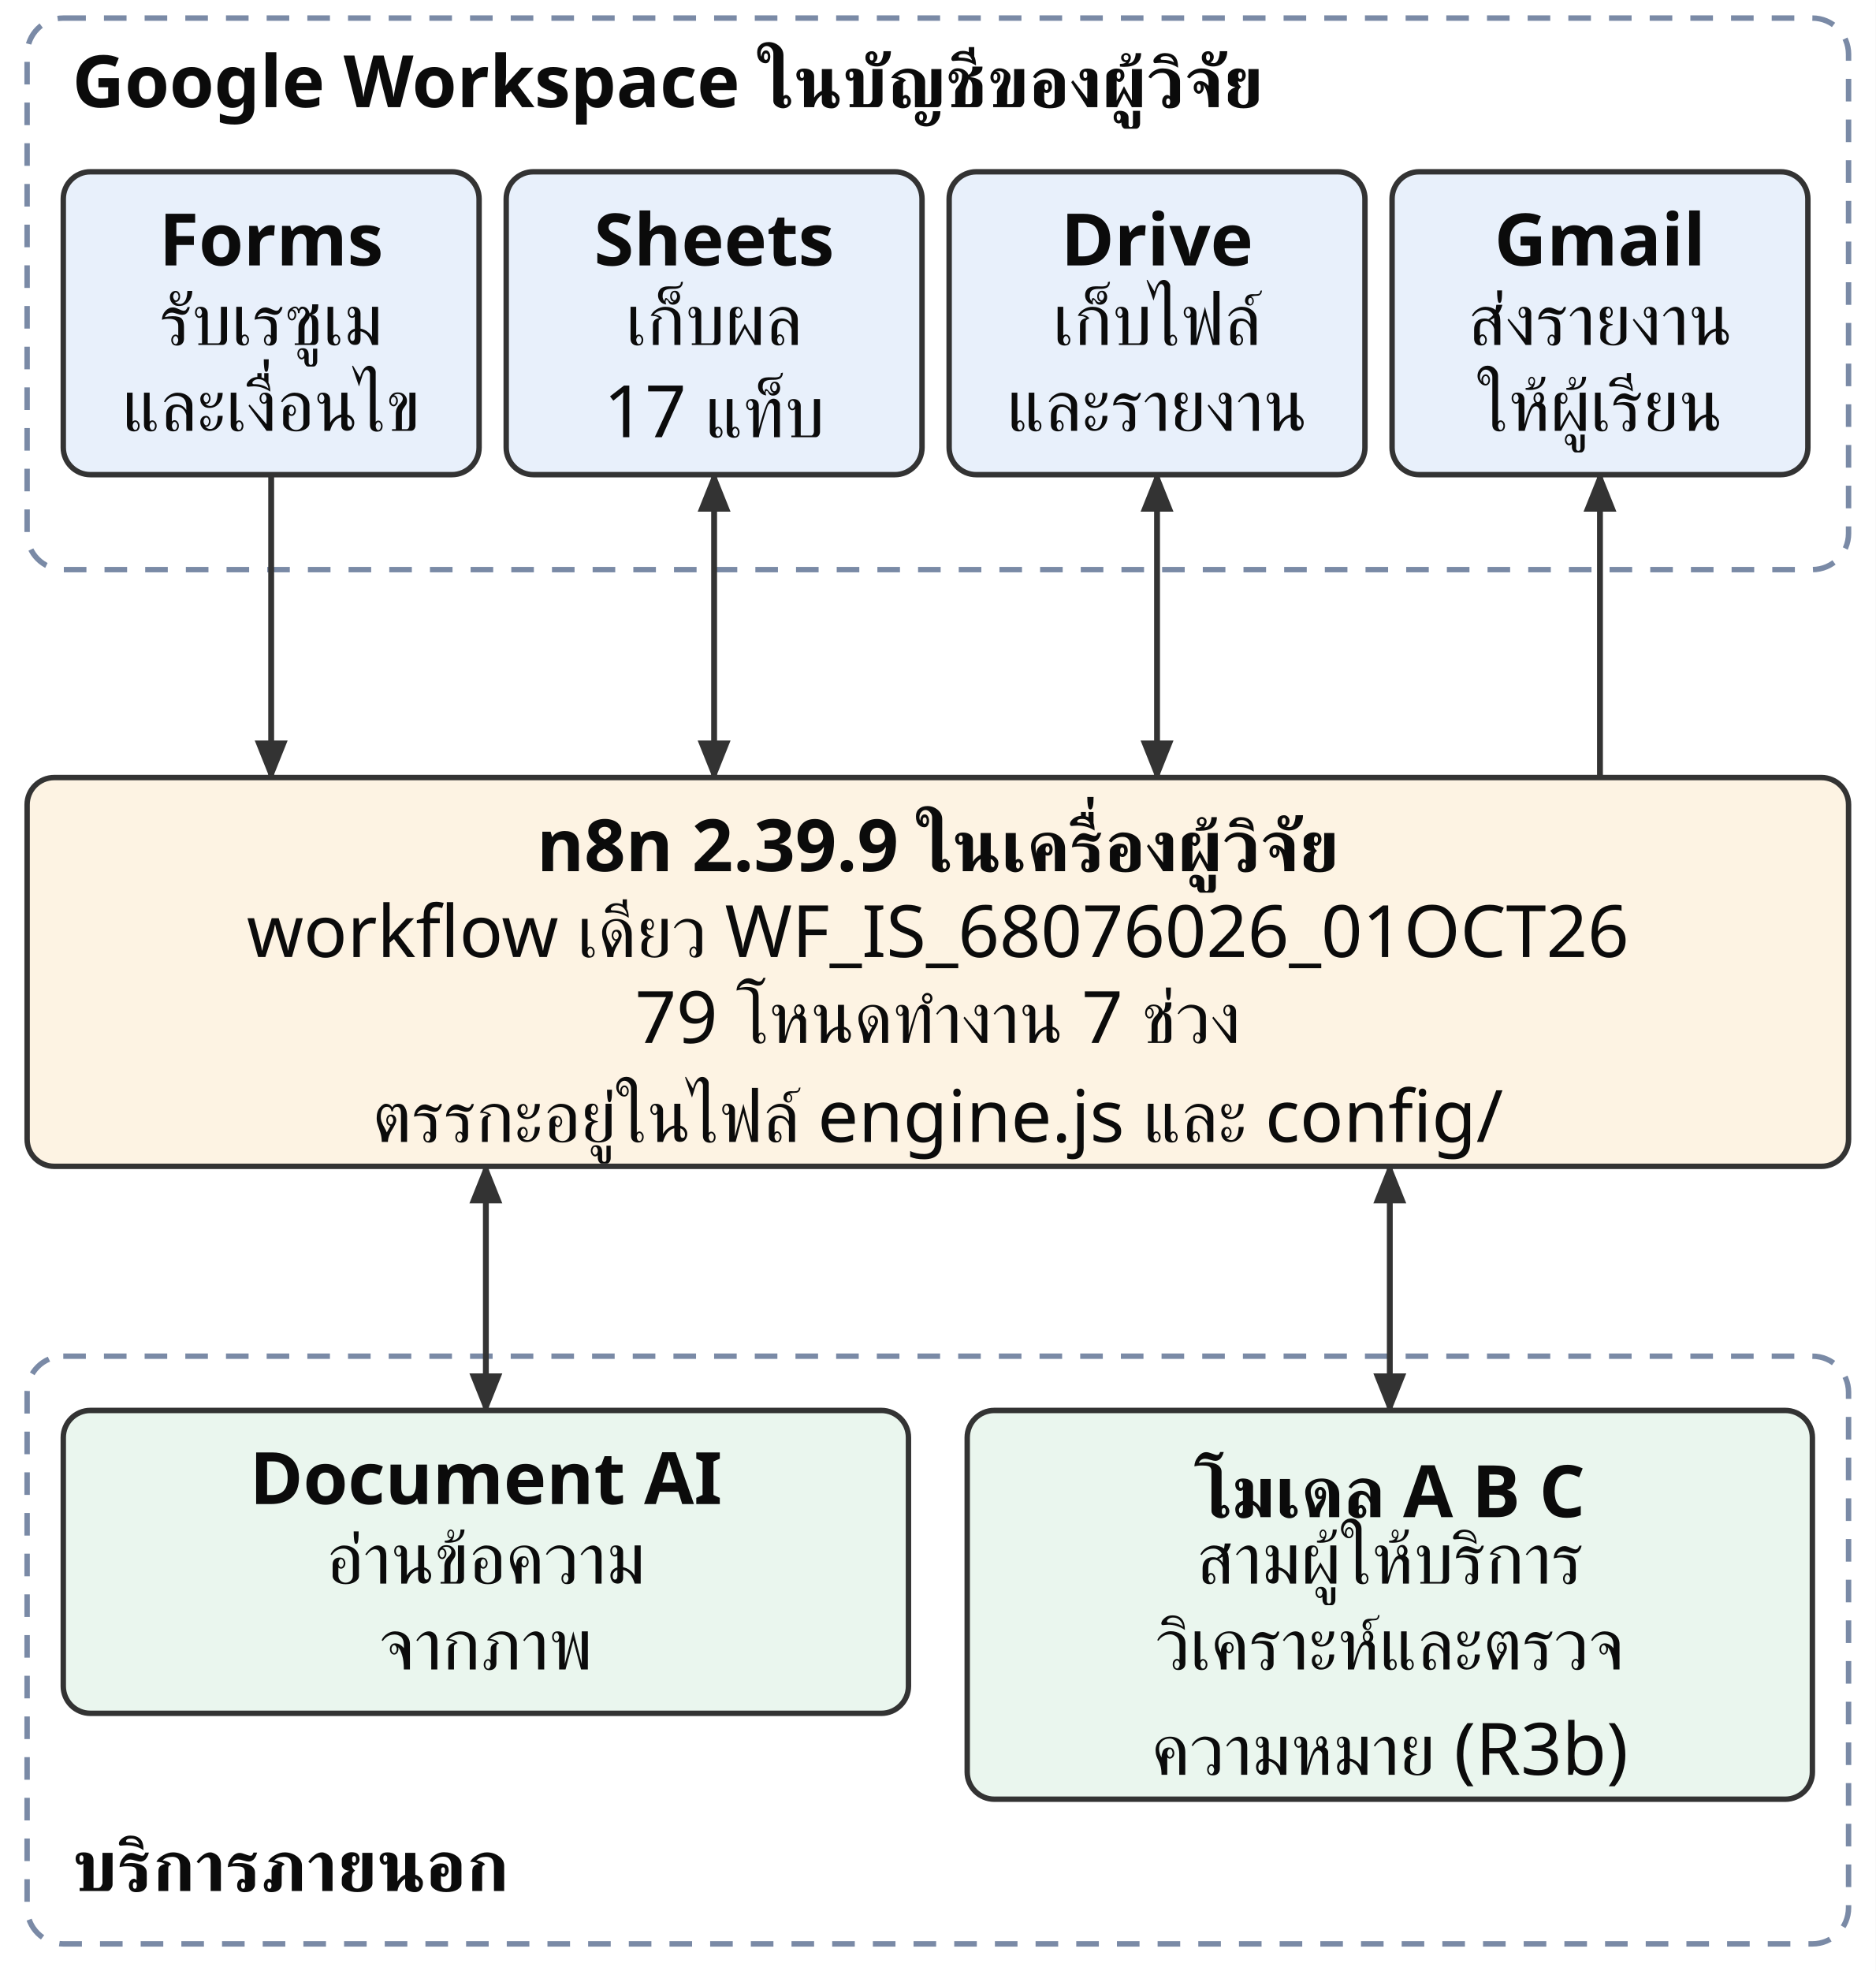
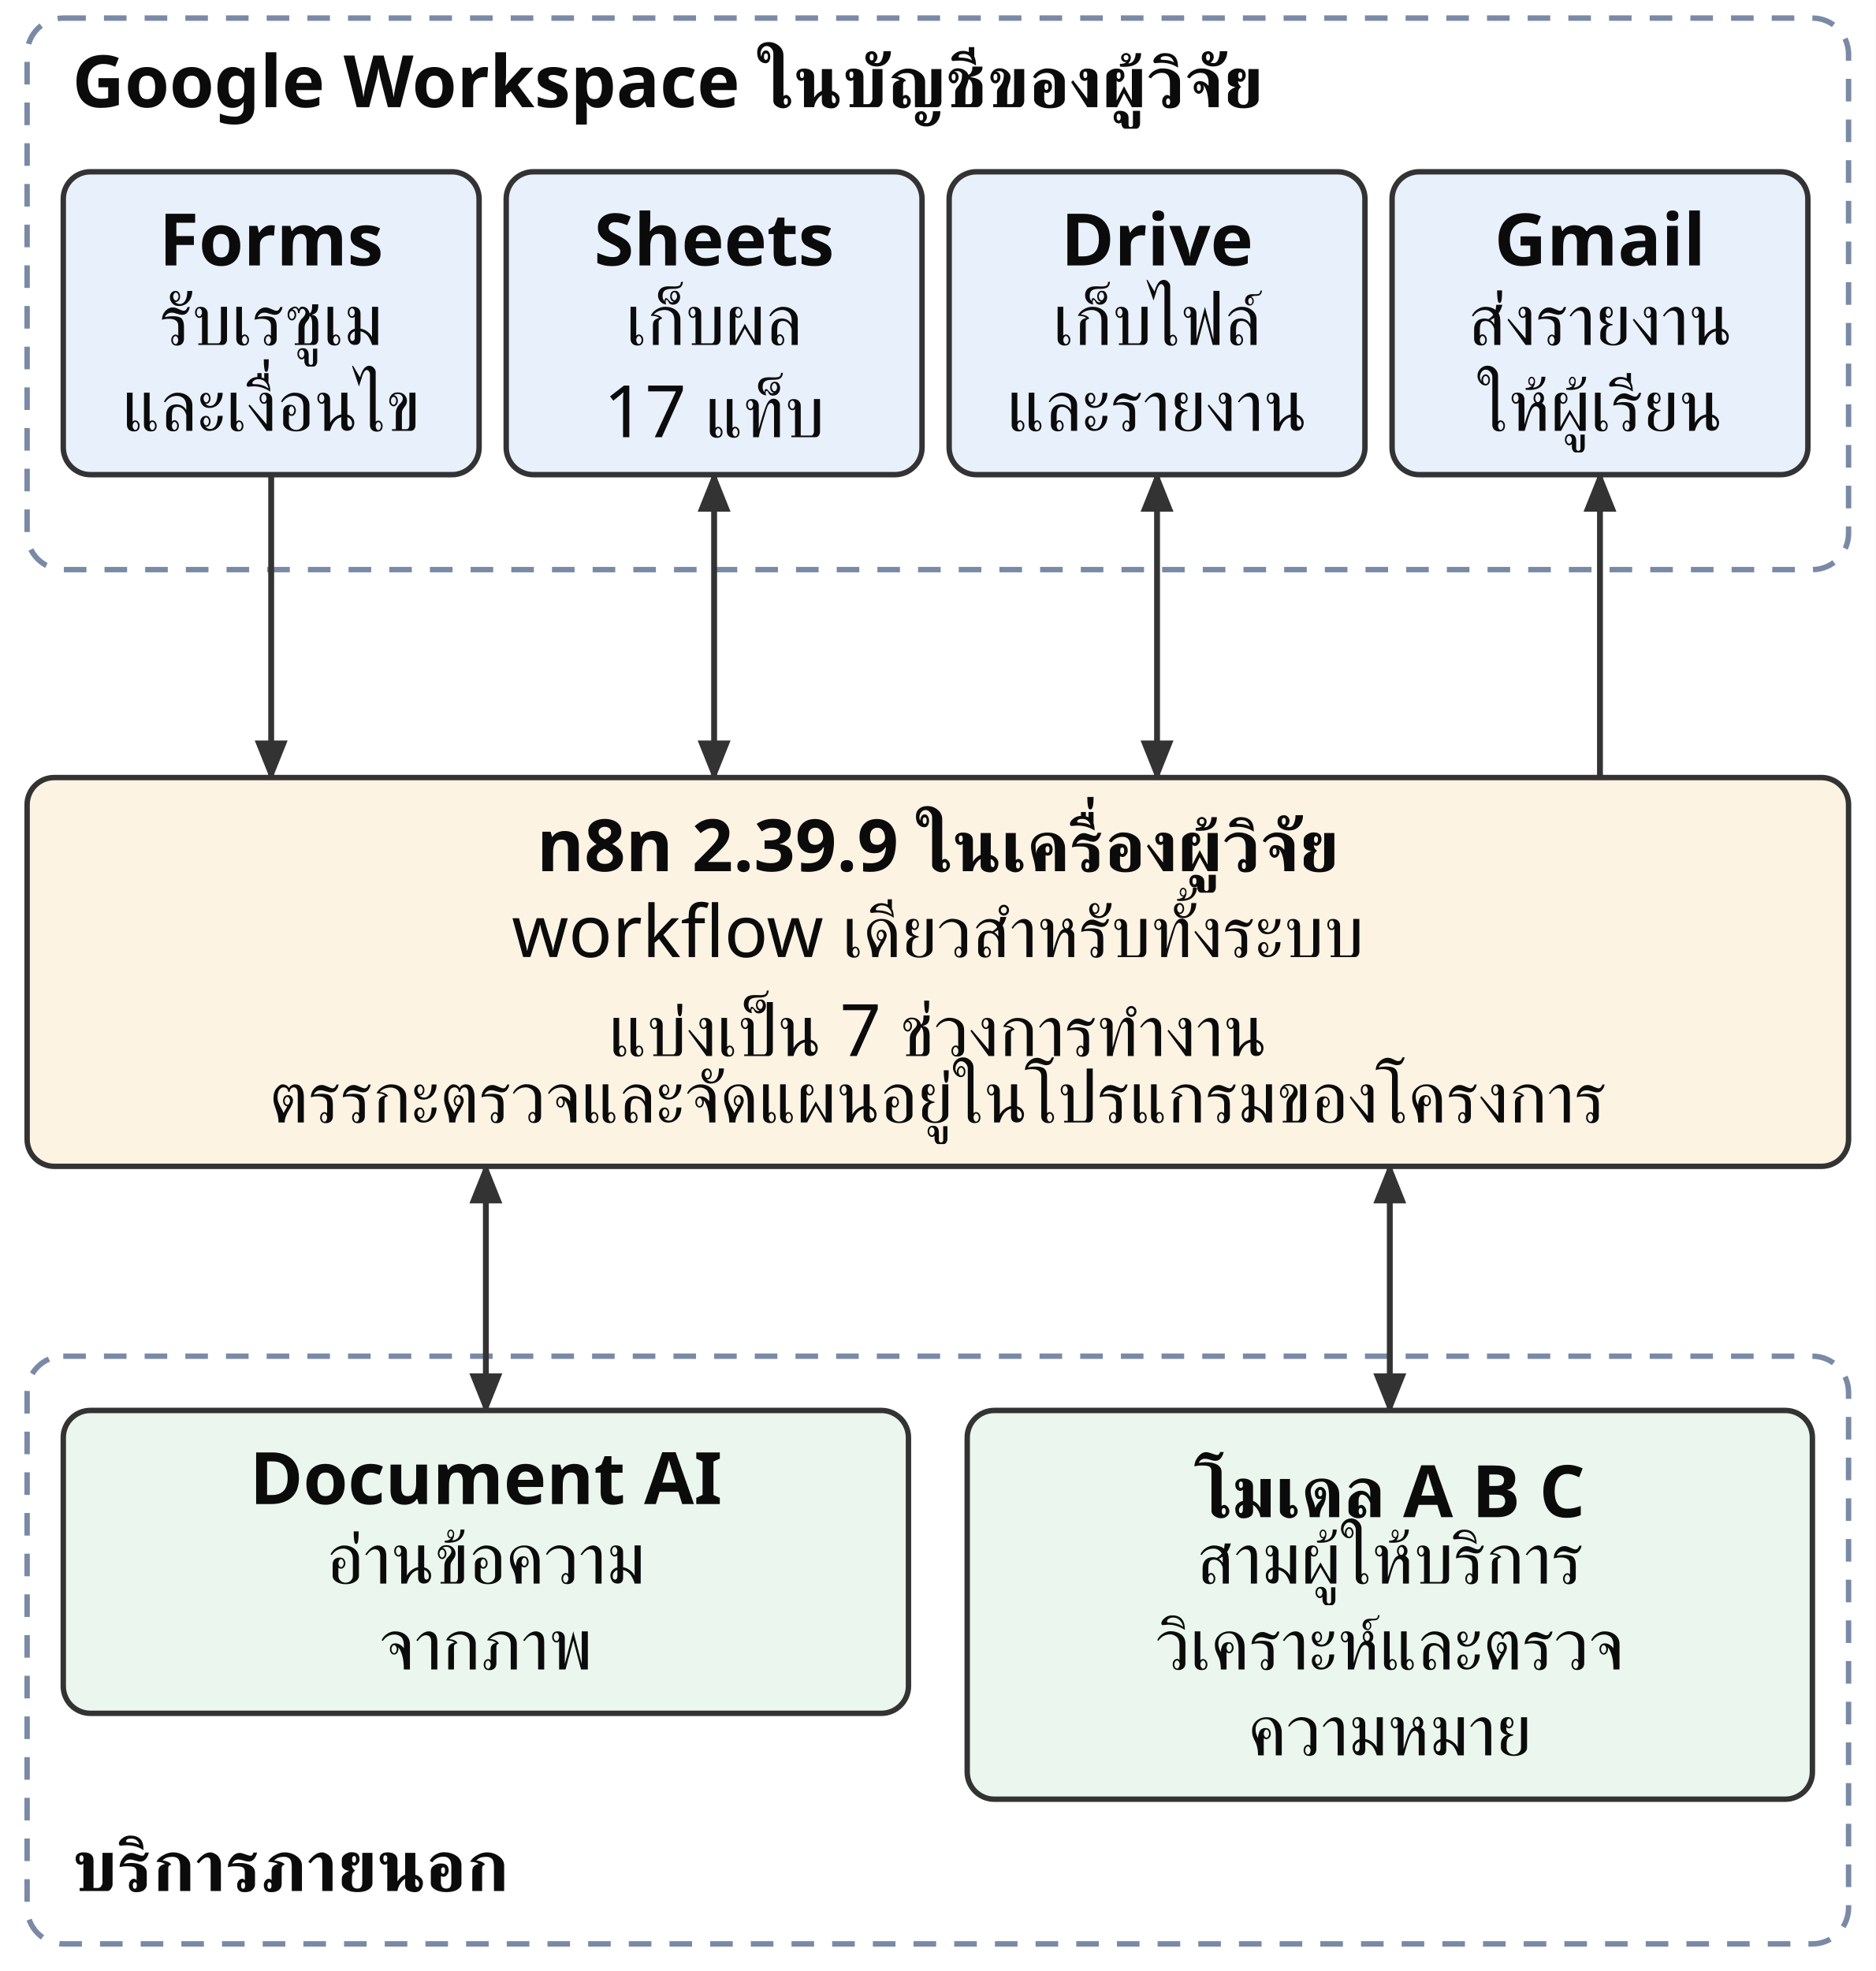
<svg xmlns="http://www.w3.org/2000/svg" viewBox="0 0 415 436" width="415" height="436" font-family="'TH Sarabun New', 'THSarabunNew', sans-serif" font-size="16">
  <defs>
    <marker id="ah" viewBox="0 0 10 10" refX="9" refY="5" markerWidth="7" markerHeight="7" orient="auto-start-reverse">
      <path d="M0 1L10 5L0 9z" fill="#333333" />
    </marker>
  </defs>
  <rect width="415" height="436" fill="#ffffff" />
  <rect x="6" y="4" width="403" height="122" rx="8" fill="none" stroke="#7a8aa6" stroke-width="1.2" stroke-dasharray="5 4" />
  <rect x="6" y="300" width="403" height="130" rx="8" fill="none" stroke="#7a8aa6" stroke-width="1.2" stroke-dasharray="5 4" />
  <path d="M60 105 L60 172" fill="none" stroke="#333333" stroke-width="1.3" marker-end="url(#ah)" stroke-linejoin="round" />
  <path d="M158 105 L158 172" fill="none" stroke="#333333" stroke-width="1.3" marker-end="url(#ah)" marker-start="url(#ah)" stroke-linejoin="round" />
  <path d="M256 105 L256 172" fill="none" stroke="#333333" stroke-width="1.3" marker-end="url(#ah)" marker-start="url(#ah)" stroke-linejoin="round" />
  <path d="M354 172 L354 105" fill="none" stroke="#333333" stroke-width="1.3" marker-end="url(#ah)" stroke-linejoin="round" />
  <path d="M107.5 258 L107.5 312" fill="none" stroke="#333333" stroke-width="1.3" marker-end="url(#ah)" marker-start="url(#ah)" stroke-linejoin="round" />
  <path d="M307.5 258 L307.5 312" fill="none" stroke="#333333" stroke-width="1.3" marker-end="url(#ah)" marker-start="url(#ah)" stroke-linejoin="round" />
  <rect x="14" y="38" width="92" height="67" rx="6" fill="#e8f0fb" stroke="#333333" stroke-width="1.2" />
  <text x="60" y="52.5" text-anchor="middle" dominant-baseline="central" fill="#0b0b0b" font-weight="bold">Forms</text>
  <text x="60" y="71.5" text-anchor="middle" dominant-baseline="central" fill="#0b0b0b">รับเรซูเม</text>
  <text x="60" y="90.5" text-anchor="middle" dominant-baseline="central" fill="#0b0b0b">และเงื่อนไข</text>
  <rect x="112" y="38" width="92" height="67" rx="6" fill="#e8f0fb" stroke="#333333" stroke-width="1.2" />
  <text x="158" y="52.5" text-anchor="middle" dominant-baseline="central" fill="#0b0b0b" font-weight="bold">Sheets</text>
  <text x="158" y="71.5" text-anchor="middle" dominant-baseline="central" fill="#0b0b0b">เก็บผล</text>
  <text x="158" y="90.5" text-anchor="middle" dominant-baseline="central" fill="#0b0b0b">17 แท็บ</text>
  <rect x="210" y="38" width="92" height="67" rx="6" fill="#e8f0fb" stroke="#333333" stroke-width="1.2" />
  <text x="256" y="52.5" text-anchor="middle" dominant-baseline="central" fill="#0b0b0b" font-weight="bold">Drive</text>
  <text x="256" y="71.5" text-anchor="middle" dominant-baseline="central" fill="#0b0b0b">เก็บไฟล์</text>
  <text x="256" y="90.5" text-anchor="middle" dominant-baseline="central" fill="#0b0b0b">และรายงาน</text>
  <rect x="308" y="38" width="92" height="67" rx="6" fill="#e8f0fb" stroke="#333333" stroke-width="1.2" />
  <text x="354" y="52.5" text-anchor="middle" dominant-baseline="central" fill="#0b0b0b" font-weight="bold">Gmail</text>
  <text x="354" y="71.5" text-anchor="middle" dominant-baseline="central" fill="#0b0b0b">ส่งรายงาน</text>
  <text x="354" y="90.5" text-anchor="middle" dominant-baseline="central" fill="#0b0b0b">ให้ผู้เรียน</text>
  <rect x="6" y="172" width="403" height="86" rx="6" fill="#fdf3e3" stroke="#333333" stroke-width="1.2" />
  <text x="207.5" y="186.5" text-anchor="middle" dominant-baseline="central" fill="#0b0b0b" font-weight="bold">n8n 2.39.9 ในเครื่องผู้วิจัย</text>
-   <text x="207.5" y="205.5" text-anchor="middle" dominant-baseline="central" fill="#0b0b0b">workflow เดียว WF_IS_68076026_01OCT26</text>
-   <text x="207.5" y="224.5" text-anchor="middle" dominant-baseline="central" fill="#0b0b0b">79 โหนดทำงาน 7 ช่วง</text>
-   <text x="207.5" y="243.5" text-anchor="middle" dominant-baseline="central" fill="#0b0b0b">ตรรกะอยู่ในไฟล์ engine.js และ config/</text>
+   <text x="207.5" y="205.5" text-anchor="middle" dominant-baseline="central" fill="#0b0b0b">workflow เดียวสำหรับทั้งระบบ</text>
+   <text x="207.5" y="224.5" text-anchor="middle" dominant-baseline="central" fill="#0b0b0b">แบ่งเป็น 7 ช่วงการทำงาน</text>
+   <text x="207.5" y="243.5" text-anchor="middle" dominant-baseline="central" fill="#0b0b0b">ตรรกะตรวจและจัดแผนอยู่ในโปรแกรมของโครงการ</text>
  <rect x="14" y="312" width="187" height="67" rx="6" fill="#eaf6ee" stroke="#333333" stroke-width="1.2" />
  <text x="107.5" y="326.5" text-anchor="middle" dominant-baseline="central" fill="#0b0b0b" font-weight="bold">Document AI</text>
  <text x="107.5" y="345.5" text-anchor="middle" dominant-baseline="central" fill="#0b0b0b">อ่านข้อความ</text>
  <text x="107.5" y="364.5" text-anchor="middle" dominant-baseline="central" fill="#0b0b0b">จากภาพ</text>
  <rect x="214" y="312" width="187" height="86" rx="6" fill="#eaf6ee" stroke="#333333" stroke-width="1.2" />
  <text x="307.5" y="326.5" text-anchor="middle" dominant-baseline="central" fill="#0b0b0b" font-weight="bold">โมเดล A B C</text>
  <text x="307.5" y="345.5" text-anchor="middle" dominant-baseline="central" fill="#0b0b0b">สามผู้ให้บริการ</text>
  <text x="307.5" y="364.5" text-anchor="middle" dominant-baseline="central" fill="#0b0b0b">วิเคราะห์และตรวจ</text>
-   <text x="307.5" y="383.5" text-anchor="middle" dominant-baseline="central" fill="#0b0b0b">ความหมาย (R3b)</text>
+   <text x="307.5" y="383.5" text-anchor="middle" dominant-baseline="central" fill="#0b0b0b">ความหมาย</text>
  <text x="16" y="17.5" text-anchor="start" dominant-baseline="central" fill="#0b0b0b" font-weight="bold">Google Workspace ในบัญชีของผู้วิจัย</text>
  <text x="16" y="413.5" text-anchor="start" dominant-baseline="central" fill="#0b0b0b" font-weight="bold">บริการภายนอก</text>
</svg>
